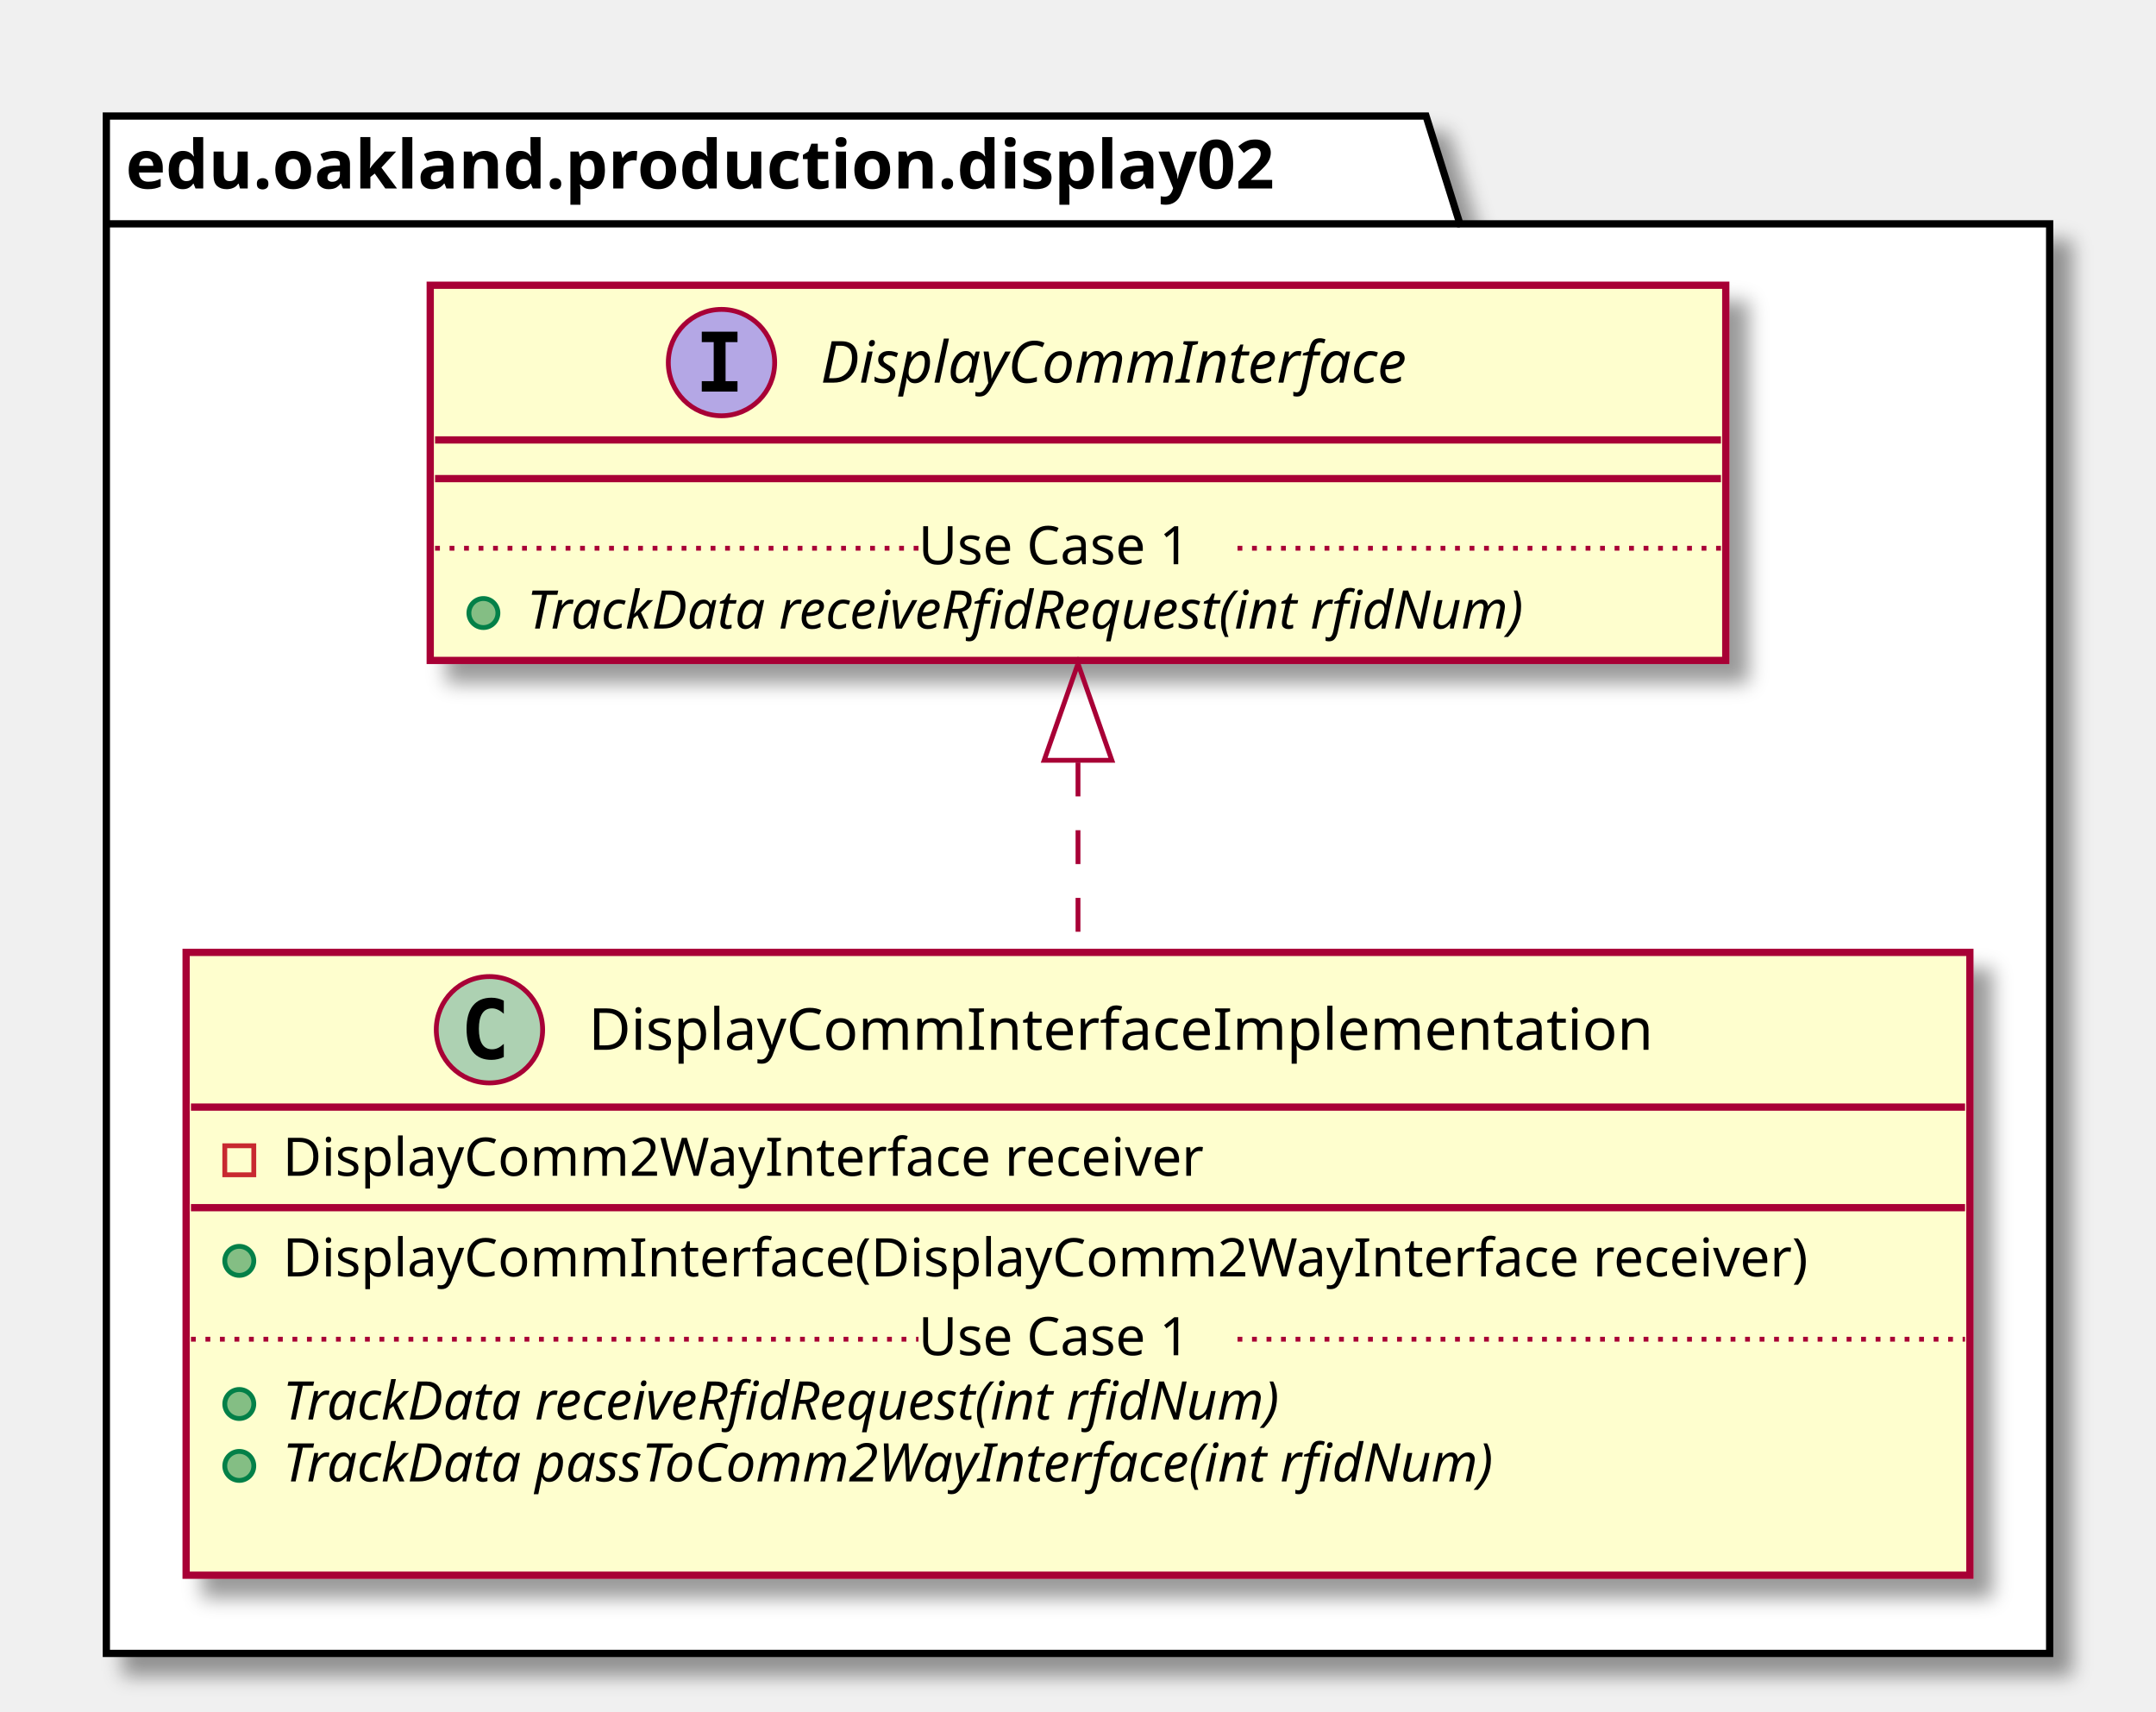
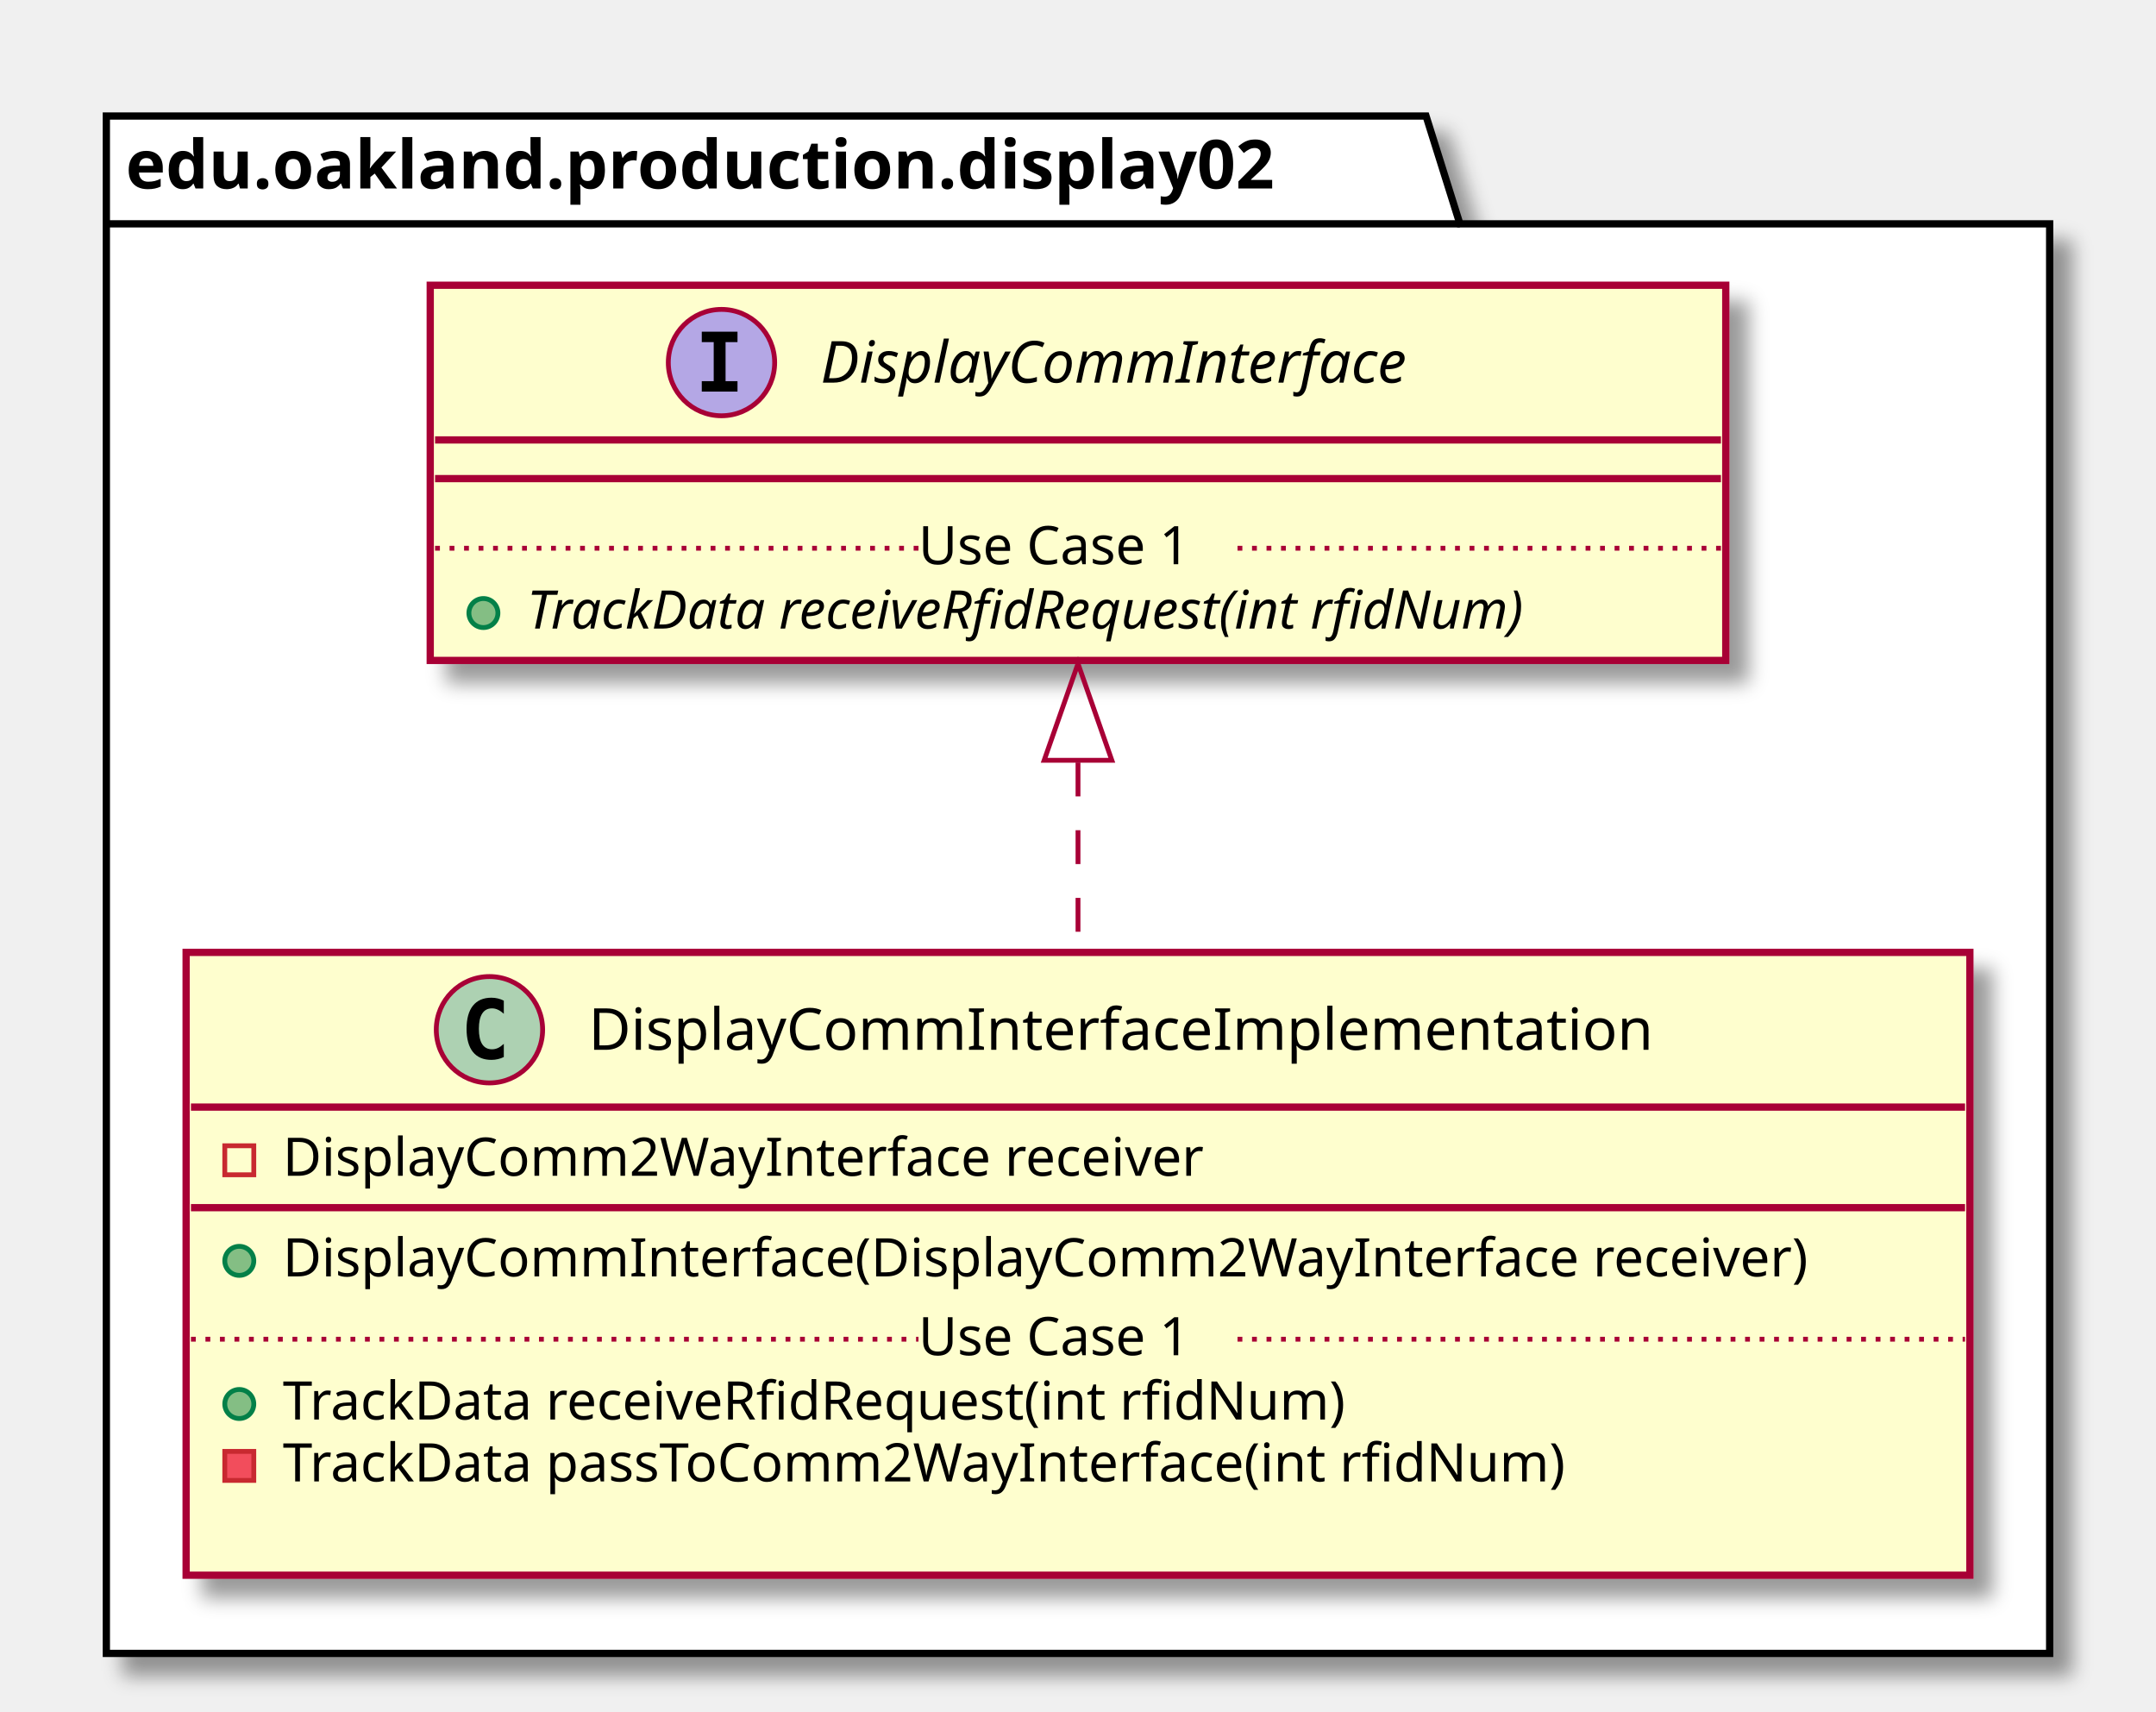
<svg xmlns="http://www.w3.org/2000/svg" contentScriptType="application/ecmascript" contentStyleType="text/css" height="354px" preserveAspectRatio="none" style="width:446px;height:354px;" version="1.1" viewBox="0 0 446 354" width="446px" zoomAndPan="magnify">
  <defs>
-     <filter height="300%" id="f13a397kibx77m" width="300%" x="-1" y="-1">
+     <filter height="300%" id="f1xigkq12sbifi" width="300%" x="-1" y="-1">
      <feGaussianBlur result="blurOut" stdDeviation="2.0" />
      <feColorMatrix in="blurOut" result="blurOut2" type="matrix" values="0 0 0 0 0 0 0 0 0 0 0 0 0 0 0 0 0 0 .4 0" />
      <feOffset dx="4.0" dy="4.0" in="blurOut2" result="blurOut3" />
      <feBlend in="SourceGraphic" in2="blurOut3" mode="normal" />
    </filter>
  </defs>
  <g>
-     <polygon fill="#FFFFFF" filter="url(#f13a397kibx77m)" points="22,24,295,24,302,46.297,424,46.297,424,342,22,342,22,24" style="stroke: #000000; stroke-width: 1.5;" />
+     <polygon fill="#FFFFFF" filter="url(#f1xigkq12sbifi)" points="22,24,295,24,302,46.297,424,46.297,424,342,22,342,22,24" style="stroke: #000000; stroke-width: 1.5;" />
    <line style="stroke: #000000; stroke-width: 1.5;" x1="22" x2="302" y1="46.297" y2="46.297" />
    <text fill="#000000" font-family="sans-serif" font-size="14" font-weight="bold" lengthAdjust="spacingAndGlyphs" textLength="267" x="26" y="38.995">edu.oakland.production.display02</text>
-     <rect fill="#FEFECE" filter="url(#f13a397kibx77m)" height="128.828" id="DisplayCommInterfaceImplementation" style="stroke: #A80036; stroke-width: 1.5;" width="369" x="38.5" y="197" />
+     <rect fill="#FEFECE" filter="url(#f1xigkq12sbifi)" height="128.828" id="DisplayCommInterfaceImplementation" style="stroke: #A80036; stroke-width: 1.5;" width="369" x="38.5" y="197" />
    <ellipse cx="101.25" cy="213" fill="#ADD1B2" rx="11" ry="11" style="stroke: #A80036; stroke-width: 1.0;" />
    <path d="M104.219,218.641 Q103.641,218.938 103,219.078 Q102.359,219.234 101.656,219.234 Q99.156,219.234 97.828,217.594 Q96.516,215.938 96.516,212.812 Q96.516,209.688 97.828,208.031 Q99.156,206.375 101.656,206.375 Q102.359,206.375 103,206.531 Q103.656,206.688 104.219,206.984 L104.219,209.703 Q103.594,209.125 103,208.859 Q102.406,208.578 101.781,208.578 Q100.438,208.578 99.75,209.656 Q99.062,210.719 99.062,212.812 Q99.062,214.906 99.75,215.984 Q100.438,217.047 101.781,217.047 Q102.406,217.047 103,216.781 Q103.594,216.5 104.219,215.922 L104.219,218.641 Z " />
    <text fill="#000000" font-family="sans-serif" font-size="12" lengthAdjust="spacingAndGlyphs" textLength="235" x="121.75" y="217.154">DisplayCommInterfaceImplementation</text>
    <line style="stroke: #A80036; stroke-width: 1.5;" x1="39.5" x2="406.5" y1="229" y2="229" />
    <rect fill="none" height="6" style="stroke: #C82930; stroke-width: 1.0;" width="6" x="46.5" y="237" />
    <text fill="#000000" font-family="sans-serif" font-size="11" lengthAdjust="spacingAndGlyphs" textLength="207" x="58.5" y="243.21">DisplayComm2WayInterface receiver</text>
    <line style="stroke: #A80036; stroke-width: 1.5;" x1="39.5" x2="406.5" y1="249.805" y2="249.805" />
    <ellipse cx="49.5" cy="260.805" fill="#84BE84" rx="3" ry="3" style="stroke: #038048; stroke-width: 1.0;" />
    <text fill="#000000" font-family="sans-serif" font-size="11" lengthAdjust="spacingAndGlyphs" textLength="343" x="58.5" y="264.015">DisplayCommInterface(DisplayComm2WayInterface receiver)</text>
    <ellipse cx="49.5" cy="290.414" fill="#84BE84" rx="3" ry="3" style="stroke: #038048; stroke-width: 1.0;" />
-     <text fill="#000000" font-family="sans-serif" font-size="11" font-style="italic" lengthAdjust="spacingAndGlyphs" textLength="242" x="58.5" y="293.625">TrackData receiveRfidRequest(int rfidNum)</text>
-     <ellipse cx="49.5" cy="303.219" fill="#84BE84" rx="3" ry="3" style="stroke: #038048; stroke-width: 1.0;" />
-     <text fill="#000000" font-family="sans-serif" font-size="11" font-style="italic" lengthAdjust="spacingAndGlyphs" textLength="291" x="58.5" y="306.429">TrackData passToComm2WayInterface(int rfidNum)</text>
+     <text fill="#000000" font-family="sans-serif" font-size="11" lengthAdjust="spacingAndGlyphs" textLength="240" x="58.5" y="293.625">TrackData receiveRfidRequest(int rfidNum)</text>
+     <rect fill="#F24D5C" height="6" style="stroke: #C82930; stroke-width: 1.0;" width="6" x="46.5" y="300.219" />
+     <text fill="#000000" font-family="sans-serif" font-size="11" lengthAdjust="spacingAndGlyphs" textLength="290" x="58.5" y="306.429">TrackData passToComm2WayInterface(int rfidNum)</text>
    <text fill="#000000" font-family="sans-serif" font-size="11" lengthAdjust="spacingAndGlyphs" textLength="0" x="62.5" y="319.234" />
    <line style="stroke: #A80036; stroke-width: 1.0; stroke-dasharray: 1.0,2.0;" x1="39.5" x2="190" y1="277.012" y2="277.012" />
    <text fill="#000000" font-family="sans-serif" font-size="11" lengthAdjust="spacingAndGlyphs" textLength="66" x="190" y="280.32">Use Case 1</text>
    <line style="stroke: #A80036; stroke-width: 1.0; stroke-dasharray: 1.0,2.0;" x1="256" x2="406.5" y1="277.012" y2="277.012" />
-     <rect fill="#FEFECE" filter="url(#f13a397kibx77m)" height="77.609" id="DisplayCommInterface" style="stroke: #A80036; stroke-width: 1.5;" width="268" x="89" y="59" />
+     <rect fill="#FEFECE" filter="url(#f1xigkq12sbifi)" height="77.609" id="DisplayCommInterface" style="stroke: #A80036; stroke-width: 1.5;" width="268" x="89" y="59" />
    <ellipse cx="149.25" cy="75" fill="#B4A7E5" rx="11" ry="11" style="stroke: #A80036; stroke-width: 1.0;" />
    <path d="M145.172,70.766 L145.172,68.609 L152.562,68.609 L152.562,70.766 L150.094,70.766 L150.094,78.844 L152.562,78.844 L152.562,81 L145.172,81 L145.172,78.844 L147.641,78.844 L147.641,70.766 L145.172,70.766 Z " />
    <text fill="#000000" font-family="sans-serif" font-size="12" font-style="italic" lengthAdjust="spacingAndGlyphs" textLength="139" x="169.75" y="79.154">DisplayCommInterface</text>
    <line style="stroke: #A80036; stroke-width: 1.5;" x1="90" x2="356" y1="91" y2="91" />
    <line style="stroke: #A80036; stroke-width: 1.5;" x1="90" x2="356" y1="99" y2="99" />
    <ellipse cx="100" cy="126.805" fill="#84BE84" rx="3" ry="3" style="stroke: #038048; stroke-width: 1.0;" />
    <text fill="#000000" font-family="sans-serif" font-size="11" font-style="italic" lengthAdjust="spacingAndGlyphs" textLength="242" x="109" y="130.015">TrackData receiveRfidRequest(int rfidNum)</text>
    <line style="stroke: #A80036; stroke-width: 1.0; stroke-dasharray: 1.0,2.0;" x1="90" x2="190" y1="113.402" y2="113.402" />
    <text fill="#000000" font-family="sans-serif" font-size="11" lengthAdjust="spacingAndGlyphs" textLength="66" x="190" y="116.71">Use Case 1</text>
    <line style="stroke: #A80036; stroke-width: 1.0; stroke-dasharray: 1.0,2.0;" x1="256" x2="356" y1="113.402" y2="113.402" />
    <path d="M223,157.73 C223,170.47 223,184.01 223,196.93 " fill="none" id="DisplayCommInterface&lt;-DisplayCommInterfaceImplementation" style="stroke: #A80036; stroke-width: 1.0; stroke-dasharray: 7.0,7.0;" />
    <polygon fill="none" points="216,157.27,223,137.27,230,157.27,216,157.27" style="stroke: #A80036; stroke-width: 1.0;" />
  </g>
</svg>
